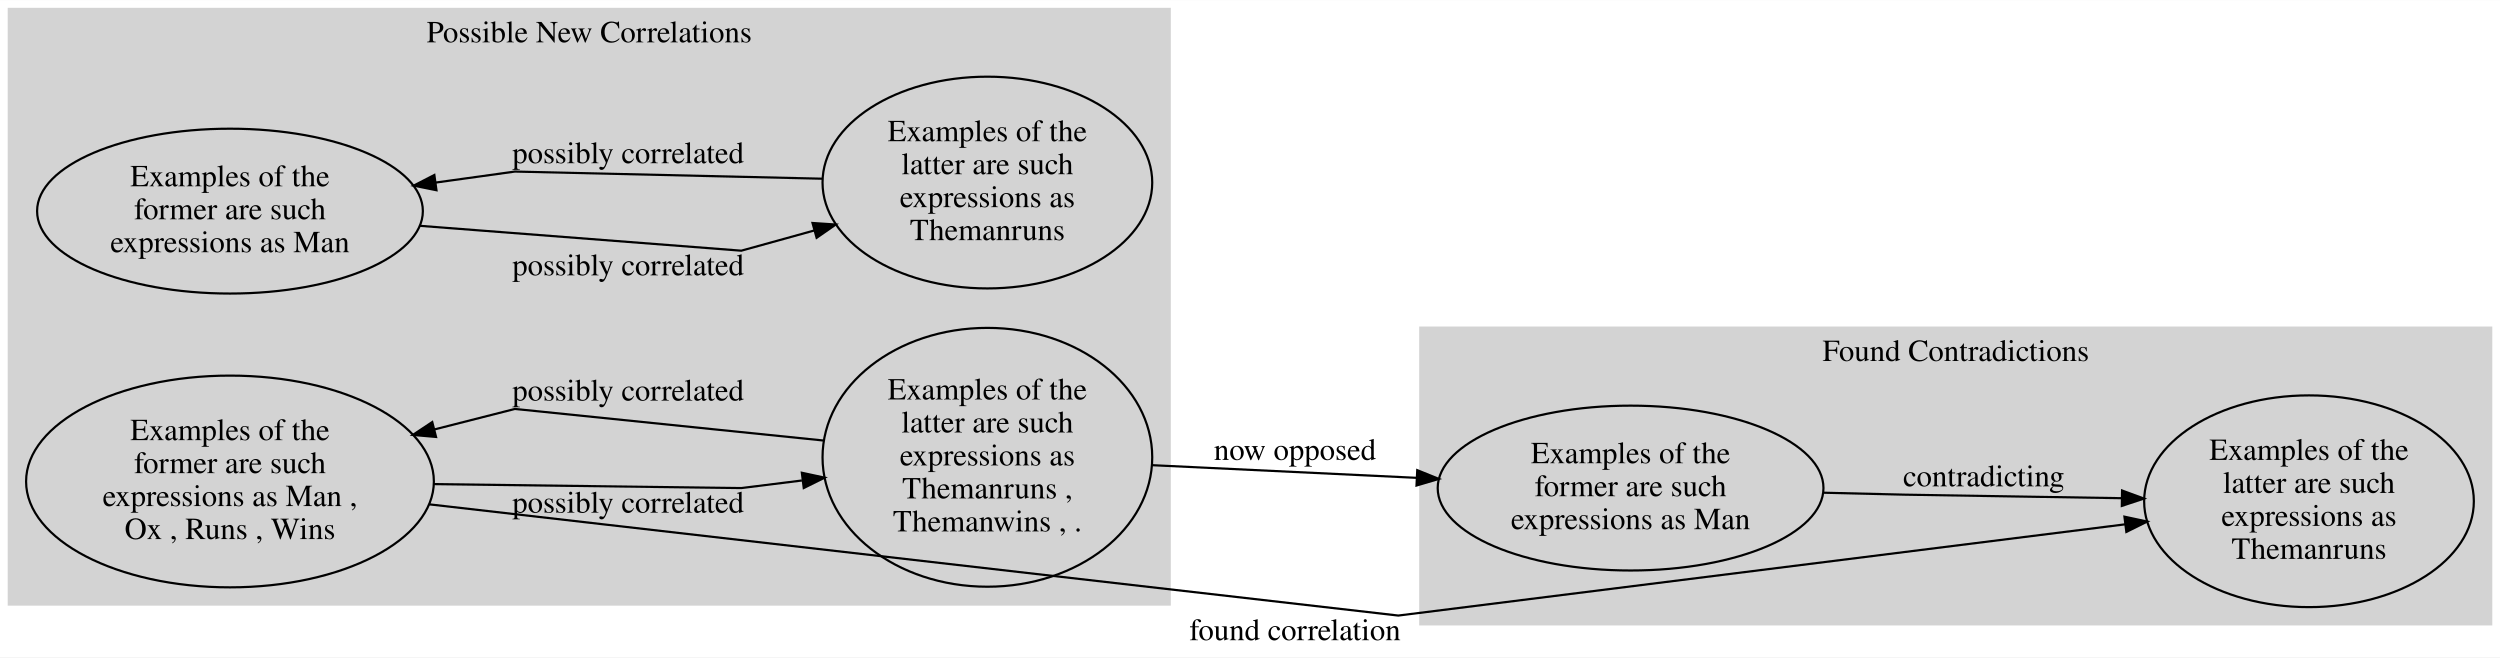
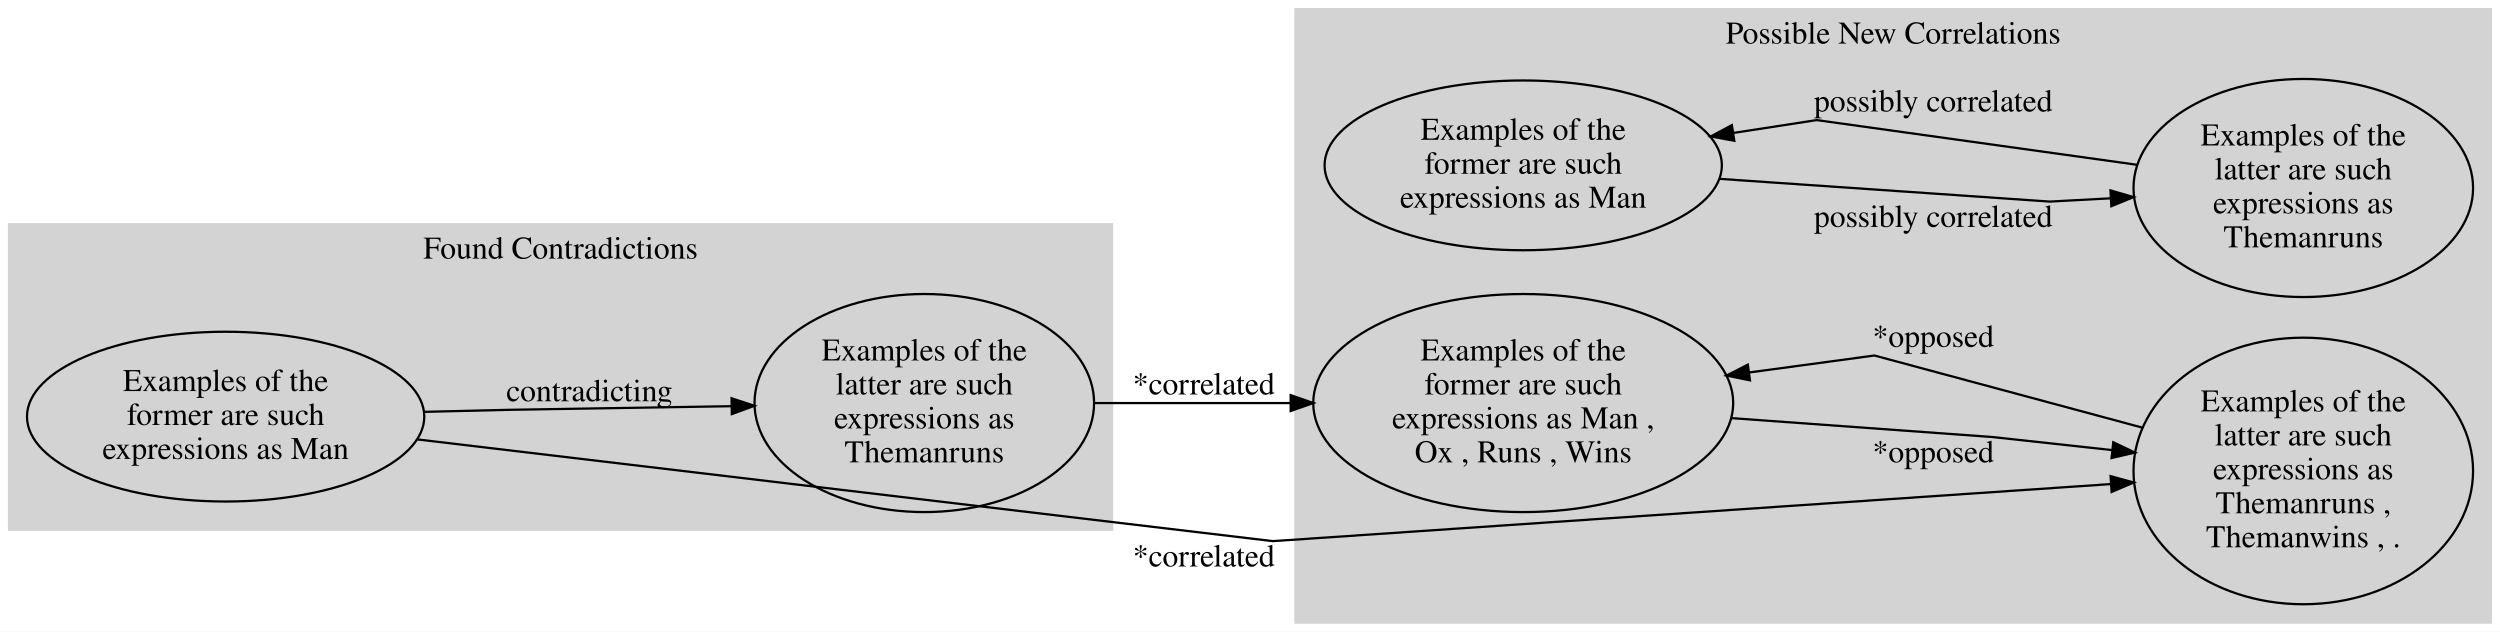
- <svg xmlns="http://www.w3.org/2000/svg" width="1137pt" height="299pt" viewBox="0.00 0.00 1137.40 299.00">
-   <g id="graph0" class="graph" transform="scale(1 1) rotate(0) translate(4 295)">
-     <polygon fill="#ffffff" stroke="transparent" points="-4,4 -4,-295 1133.4,-295 1133.4,4 -4,4" />
+ <svg xmlns="http://www.w3.org/2000/svg" width="1104pt" height="279pt" viewBox="0.00 0.00 1104.40 279.00">
+   <g id="graph0" class="graph" transform="scale(1 1) rotate(0) translate(4 275)">
+     <polygon fill="#ffffff" stroke="transparent" points="-4,4 -4,-275 1100.4,-275 1100.4,4 -4,4" />
    <g id="clust1" class="cluster">
-       <polygon fill="#d3d3d3" stroke="#d3d3d3" points="0,-20 0,-291 528.17,-291 528.17,-20 0,-20" />
-       <text text-anchor="middle" x="264.08" y="-275.8" font-family="Times,serif" font-size="14.00" fill="#000000">Possible New Correlations</text>
+       <polygon fill="#d3d3d3" stroke="#d3d3d3" points="568.27,0 568.27,-271 1096.4,-271 1096.4,0 568.27,0" />
+       <text text-anchor="middle" x="832.35" y="-255.8" font-family="Times,serif" font-size="14.00" fill="#000000">Possible New Correlations</text>
    </g>
    <g id="clust2" class="cluster">
-       <polygon fill="#d3d3d3" stroke="#d3d3d3" points="642.17,-11 642.17,-146 1129.4,-146 1129.4,-11 642.17,-11" />
-       <text text-anchor="middle" x="885.8" y="-130.8" font-family="Times,serif" font-size="14.00" fill="#000000">Found Contradictions</text>
+       <polygon fill="#d3d3d3" stroke="#d3d3d3" points="0,-41 0,-176 487.27,-176 487.27,-41 0,-41" />
+       <text text-anchor="middle" x="243.63" y="-160.8" font-family="Times,serif" font-size="14.00" fill="#000000">Found Contradictions</text>
    </g>
    <g id="node1" class="node">
-       <ellipse fill="none" stroke="#000000" cx="100.63" cy="-199" rx="87.754" ry="37.5" />
-       <text text-anchor="middle" x="100.63" y="-210.3" font-family="Times,serif" font-size="14.00" fill="#000000">Examples of the</text>
-       <text text-anchor="middle" x="100.63" y="-195.3" font-family="Times,serif" font-size="14.00" fill="#000000">former are such</text>
-       <text text-anchor="middle" x="100.63" y="-180.3" font-family="Times,serif" font-size="14.00" fill="#000000">expressions as Man</text>
+       <ellipse fill="none" stroke="#000000" cx="668.9" cy="-202" rx="87.754" ry="37.5" />
+       <text text-anchor="middle" x="668.9" y="-213.3" font-family="Times,serif" font-size="14.00" fill="#000000">Examples of the</text>
+       <text text-anchor="middle" x="668.9" y="-198.3" font-family="Times,serif" font-size="14.00" fill="#000000">former are such</text>
+       <text text-anchor="middle" x="668.9" y="-183.3" font-family="Times,serif" font-size="14.00" fill="#000000">expressions as Man</text>
    </g>
    <g id="node2" class="node">
-       <ellipse fill="none" stroke="#000000" cx="445.22" cy="-212" rx="75" ry="48.167" />
-       <text text-anchor="middle" x="445.22" y="-230.8" font-family="Times,serif" font-size="14.00" fill="#000000">Examples of the</text>
-       <text text-anchor="middle" x="445.22" y="-215.8" font-family="Times,serif" font-size="14.00" fill="#000000">latter are such</text>
-       <text text-anchor="middle" x="445.22" y="-200.8" font-family="Times,serif" font-size="14.00" fill="#000000">expressions as</text>
-       <text text-anchor="middle" x="445.22" y="-185.8" font-family="Times,serif" font-size="14.00" fill="#000000">Themanruns</text>
+       <ellipse fill="none" stroke="#000000" cx="1013.5" cy="-192" rx="75" ry="48.167" />
+       <text text-anchor="middle" x="1013.5" y="-210.8" font-family="Times,serif" font-size="14.00" fill="#000000">Examples of the</text>
+       <text text-anchor="middle" x="1013.5" y="-195.8" font-family="Times,serif" font-size="14.00" fill="#000000">latter are such</text>
+       <text text-anchor="middle" x="1013.5" y="-180.8" font-family="Times,serif" font-size="14.00" fill="#000000">expressions as</text>
+       <text text-anchor="middle" x="1013.5" y="-165.8" font-family="Times,serif" font-size="14.00" fill="#000000">Themanruns</text>
    </g>
    <g id="edge1" class="edge">
-       <path fill="none" stroke="#000000" d="M186.92,-192.32C253.13,-187.2 333.26,-181 333.26,-181 333.26,-181 347.84,-185.04 366.48,-190.2" />
-       <polygon fill="#000000" stroke="#000000" points="365.659,-193.604 376.23,-192.9 367.527,-186.858 365.659,-193.604" />
-       <text text-anchor="middle" x="281.76" y="-169.8" font-family="Times,serif" font-size="14.00" fill="#000000">possibly correlated</text>
+       <path fill="none" stroke="#000000" d="M755.52,-196.04C821.66,-191.49 901.53,-186 901.53,-186 901.53,-186 912.9,-186.61 928.39,-187.44" />
+       <polygon fill="#000000" stroke="#000000" points="928.327,-190.942 938.5,-187.98 928.701,-183.952 928.327,-190.942" />
+       <text text-anchor="middle" x="850.03" y="-174.8" font-family="Times,serif" font-size="14.00" fill="#000000">possibly correlated</text>
    </g>
    <g id="edge2" class="edge">
-       <path fill="none" stroke="#000000" d="M370.04,-213.75C308.05,-215.19 230.26,-217 230.26,-217 230.26,-217 214.62,-214.83 194.21,-211.99" />
-       <polygon fill="#000000" stroke="#000000" points="194.576,-208.507 184.19,-210.6 193.614,-215.441 194.576,-208.507" />
-       <text text-anchor="middle" x="281.76" y="-220.8" font-family="Times,serif" font-size="14.00" fill="#000000">possibly correlated</text>
+       <path fill="none" stroke="#000000" d="M940.11,-202.24C877.84,-210.93 798.53,-222 798.53,-222 798.53,-222 782.59,-219.54 761.88,-216.35" />
+       <polygon fill="#000000" stroke="#000000" points="762.148,-212.85 751.73,-214.78 761.077,-219.768 762.148,-212.85" />
+       <text text-anchor="middle" x="850.03" y="-225.8" font-family="Times,serif" font-size="14.00" fill="#000000">possibly correlated</text>
    </g>
    <g id="node3" class="node">
-       <ellipse fill="none" stroke="#000000" cx="100.63" cy="-76" rx="92.762" ry="48.167" />
-       <text text-anchor="middle" x="100.63" y="-94.8" font-family="Times,serif" font-size="14.00" fill="#000000">Examples of the</text>
-       <text text-anchor="middle" x="100.63" y="-79.8" font-family="Times,serif" font-size="14.00" fill="#000000">former are such</text>
-       <text text-anchor="middle" x="100.63" y="-64.8" font-family="Times,serif" font-size="14.00" fill="#000000">expressions as Man ,</text>
-       <text text-anchor="middle" x="100.63" y="-49.8" font-family="Times,serif" font-size="14.00" fill="#000000">Ox , Runs , Wins</text>
+       <ellipse fill="none" stroke="#000000" cx="668.9" cy="-97" rx="92.762" ry="48.167" />
+       <text text-anchor="middle" x="668.9" y="-115.8" font-family="Times,serif" font-size="14.00" fill="#000000">Examples of the</text>
+       <text text-anchor="middle" x="668.9" y="-100.8" font-family="Times,serif" font-size="14.00" fill="#000000">former are such</text>
+       <text text-anchor="middle" x="668.9" y="-85.8" font-family="Times,serif" font-size="14.00" fill="#000000">expressions as Man ,</text>
+       <text text-anchor="middle" x="668.9" y="-70.8" font-family="Times,serif" font-size="14.00" fill="#000000">Ox , Runs , Wins</text>
    </g>
    <g id="node4" class="node">
-       <ellipse fill="none" stroke="#000000" cx="445.22" cy="-87" rx="75" ry="58.88" />
-       <text text-anchor="middle" x="445.22" y="-113.3" font-family="Times,serif" font-size="14.00" fill="#000000">Examples of the</text>
-       <text text-anchor="middle" x="445.22" y="-98.3" font-family="Times,serif" font-size="14.00" fill="#000000">latter are such</text>
-       <text text-anchor="middle" x="445.22" y="-83.3" font-family="Times,serif" font-size="14.00" fill="#000000">expressions as</text>
-       <text text-anchor="middle" x="445.22" y="-68.3" font-family="Times,serif" font-size="14.00" fill="#000000">Themanruns ,</text>
-       <text text-anchor="middle" x="445.22" y="-53.3" font-family="Times,serif" font-size="14.00" fill="#000000">Themanwins , .</text>
+       <ellipse fill="none" stroke="#000000" cx="1013.5" cy="-67" rx="75" ry="58.88" />
+       <text text-anchor="middle" x="1013.5" y="-93.3" font-family="Times,serif" font-size="14.00" fill="#000000">Examples of the</text>
+       <text text-anchor="middle" x="1013.5" y="-78.3" font-family="Times,serif" font-size="14.00" fill="#000000">latter are such</text>
+       <text text-anchor="middle" x="1013.5" y="-63.3" font-family="Times,serif" font-size="14.00" fill="#000000">expressions as</text>
+       <text text-anchor="middle" x="1013.5" y="-48.3" font-family="Times,serif" font-size="14.00" fill="#000000">Themanruns ,</text>
+       <text text-anchor="middle" x="1013.5" y="-33.3" font-family="Times,serif" font-size="14.00" fill="#000000">Themanwins , .</text>
    </g>
    <g id="edge3" class="edge">
-       <path fill="none" stroke="#000000" d="M193.24,-74.806C258.11,-73.969 333.26,-73 333.26,-73 333.26,-73 344.98,-74.465 360.83,-76.447" />
-       <polygon fill="#000000" stroke="#000000" points="360.803,-79.971 371.16,-77.74 361.672,-73.025 360.803,-79.971" />
-       <text text-anchor="middle" x="281.76" y="-61.8" font-family="Times,serif" font-size="14.00" fill="#000000">possibly correlated</text>
+       <path fill="none" stroke="#000000" d="M760.66,-90.355C816.06,-86.343 876.03,-82 876.03,-82 876.03,-82 900.6,-79.319 928.97,-76.223" />
+       <polygon fill="#000000" stroke="#000000" points="929.568,-79.679 939.13,-75.115 928.809,-72.72 929.568,-79.679" />
+       <text text-anchor="middle" x="850.03" y="-70.8" font-family="Times,serif" font-size="14.00" fill="#000000">*opposed</text>
+     </g>
+     <g id="edge4" class="edge">
+       <path fill="none" stroke="#000000" d="M942.4,-86.136C888.64,-100.61 824.03,-118 824.03,-118 824.03,-118 798.76,-114.58 768.62,-110.5" />
+       <polygon fill="#000000" stroke="#000000" points="769.07,-107.029 758.69,-109.15 768.127,-113.965 769.07,-107.029" />
+       <text text-anchor="middle" x="850.03" y="-121.8" font-family="Times,serif" font-size="14.00" fill="#000000">*opposed</text>
+     </g>
+     <g id="node5" class="node">
+       <ellipse fill="none" stroke="#000000" cx="95.68" cy="-91" rx="87.754" ry="37.5" />
+       <text text-anchor="middle" x="95.68" y="-102.3" font-family="Times,serif" font-size="14.00" fill="#000000">Examples of the</text>
+       <text text-anchor="middle" x="95.68" y="-87.3" font-family="Times,serif" font-size="14.00" fill="#000000">former are such</text>
+       <text text-anchor="middle" x="95.68" y="-72.3" font-family="Times,serif" font-size="14.00" fill="#000000">expressions as Man</text>
+     </g>
+     <g id="edge6" class="edge">
+       <path fill="none" stroke="#000000" d="M180.26,-80.944C313.74,-65.073 558.27,-36 558.27,-36 558.27,-36 796.76,-52.241 928.5,-61.212" />
+       <polygon fill="#000000" stroke="#000000" points="928.355,-64.71 938.57,-61.898 928.831,-57.726 928.355,-64.71" />
+       <text text-anchor="middle" x="527.77" y="-24.8" font-family="Times,serif" font-size="14.00" fill="#000000">*correlated</text>
    </g>
    <g id="node6" class="node">
-       <ellipse fill="none" stroke="#000000" cx="1046.5" cy="-67" rx="75" ry="48.167" />
-       <text text-anchor="middle" x="1046.5" y="-85.8" font-family="Times,serif" font-size="14.00" fill="#000000">Examples of the</text>
-       <text text-anchor="middle" x="1046.5" y="-70.8" font-family="Times,serif" font-size="14.00" fill="#000000">latter are such</text>
-       <text text-anchor="middle" x="1046.5" y="-55.8" font-family="Times,serif" font-size="14.00" fill="#000000">expressions as</text>
-       <text text-anchor="middle" x="1046.5" y="-40.8" font-family="Times,serif" font-size="14.00" fill="#000000">Themanruns</text>
+       <ellipse fill="none" stroke="#000000" cx="404.32" cy="-97" rx="75" ry="48.167" />
+       <text text-anchor="middle" x="404.32" y="-115.8" font-family="Times,serif" font-size="14.00" fill="#000000">Examples of the</text>
+       <text text-anchor="middle" x="404.32" y="-100.8" font-family="Times,serif" font-size="14.00" fill="#000000">latter are such</text>
+       <text text-anchor="middle" x="404.32" y="-85.8" font-family="Times,serif" font-size="14.00" fill="#000000">expressions as</text>
+       <text text-anchor="middle" x="404.32" y="-70.8" font-family="Times,serif" font-size="14.00" fill="#000000">Themanruns</text>
    </g>
-     <g id="edge6" class="edge">
-       <path fill="none" stroke="#000000" d="M191.1,-65.618C342.83,-48.205 632.17,-15 632.17,-15 632.17,-15 841.88,-41.32 962.9,-56.51" />
-       <polygon fill="#000000" stroke="#000000" points="962.532,-59.991 972.89,-57.763 963.403,-53.046 962.532,-59.991" />
-       <text text-anchor="middle" x="585.17" y="-3.8" font-family="Times,serif" font-size="14.00" fill="#000000">found correlation</text>
-     </g>
-     <g id="edge4" class="edge">
-       <path fill="none" stroke="#000000" d="M370.64,-94.633C308.55,-100.99 230.26,-109 230.26,-109 230.26,-109 214.33,-104.94 193.63,-99.675" />
-       <polygon fill="#000000" stroke="#000000" points="194.385,-96.255 183.83,-97.179 192.657,-103.039 194.385,-96.255" />
-       <text text-anchor="middle" x="281.76" y="-112.8" font-family="Times,serif" font-size="14.00" fill="#000000">possibly correlated</text>
-     </g>
-     <g id="node5" class="node">
-       <ellipse fill="none" stroke="#000000" cx="737.85" cy="-73" rx="87.754" ry="37.5" />
-       <text text-anchor="middle" x="737.85" y="-84.3" font-family="Times,serif" font-size="14.00" fill="#000000">Examples of the</text>
-       <text text-anchor="middle" x="737.85" y="-69.3" font-family="Times,serif" font-size="14.00" fill="#000000">former are such</text>
-       <text text-anchor="middle" x="737.85" y="-54.3" font-family="Times,serif" font-size="14.00" fill="#000000">expressions as Man</text>
+     <g id="edge5" class="edge">
+       <path fill="none" stroke="#000000" d="M183.29,-93.11C204.08,-93.61 220.36,-94 220.36,-94 220.36,-94 270.92,-94.82 319.02,-95.61" />
+       <polygon fill="#000000" stroke="#000000" points="319.173,-99.113 329.23,-95.78 319.29,-92.114 319.173,-99.113" />
+       <text text-anchor="middle" x="256.36" y="-97.8" font-family="Times,serif" font-size="14.00" fill="#000000">contradicting</text>
    </g>
    <g id="edge7" class="edge">
-       <path fill="none" stroke="#000000" d="M520.2,-83.413C556.73,-81.665 601.11,-79.542 640.25,-77.669" />
-       <polygon fill="#000000" stroke="#000000" points="640.788,-81.147 650.61,-77.174 640.454,-74.155 640.788,-81.147" />
-       <text text-anchor="middle" x="585.17" y="-85.8" font-family="Times,serif" font-size="14.00" fill="#000000">now opposed</text>
-     </g>
-     <g id="edge5" class="edge">
-       <path fill="none" stroke="#000000" d="M825.46,-70.892C846.25,-70.392 862.53,-70 862.53,-70 862.53,-70 913.09,-69.176 961.19,-68.391" />
-       <polygon fill="#000000" stroke="#000000" points="961.458,-71.887 971.4,-68.225 961.344,-64.888 961.458,-71.887" />
-       <text text-anchor="middle" x="898.53" y="-73.8" font-family="Times,serif" font-size="14.00" fill="#000000">contradicting</text>
+       <path fill="none" stroke="#000000" d="M479.43,-97C506.35,-97 537.19,-97 566.05,-97" />
+       <polygon fill="#000000" stroke="#000000" points="566.17,-100.5 576.17,-97 566.17,-93.5 566.17,-100.5" />
+       <text text-anchor="middle" x="527.77" y="-100.8" font-family="Times,serif" font-size="14.00" fill="#000000">*correlated</text>
    </g>
  </g>
</svg>
